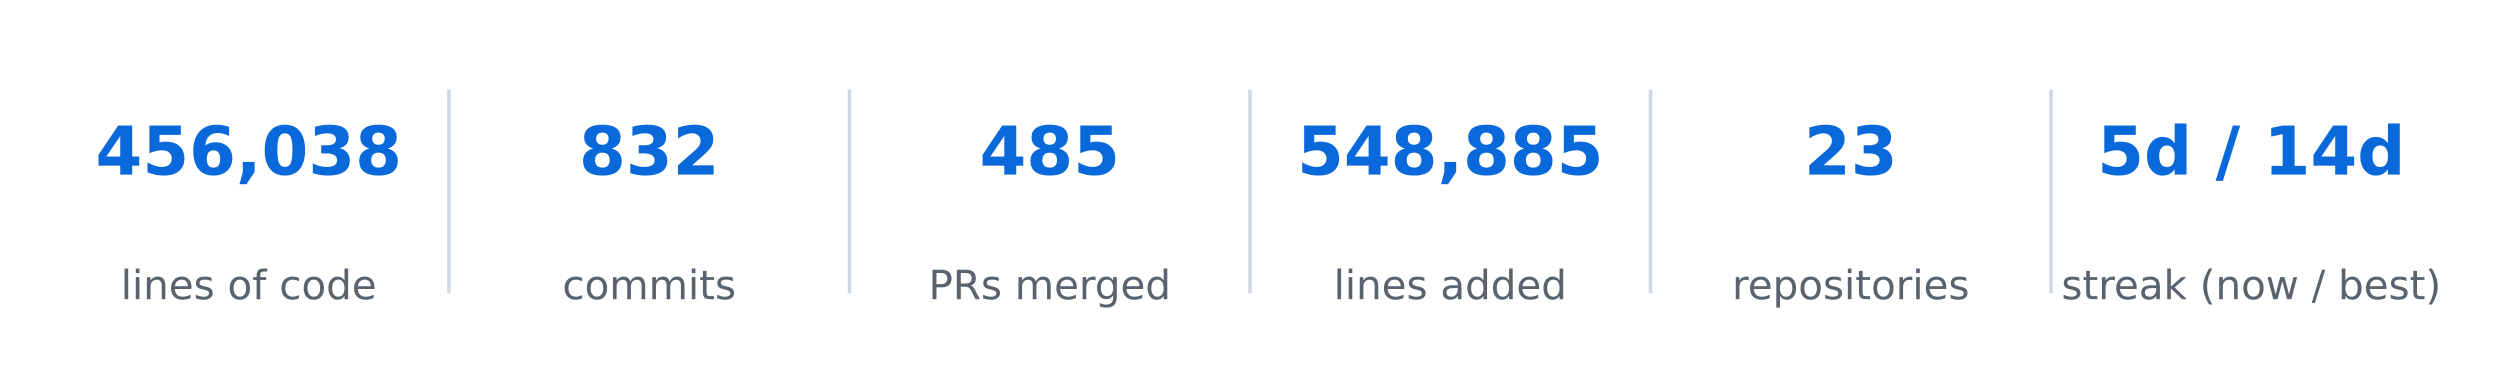
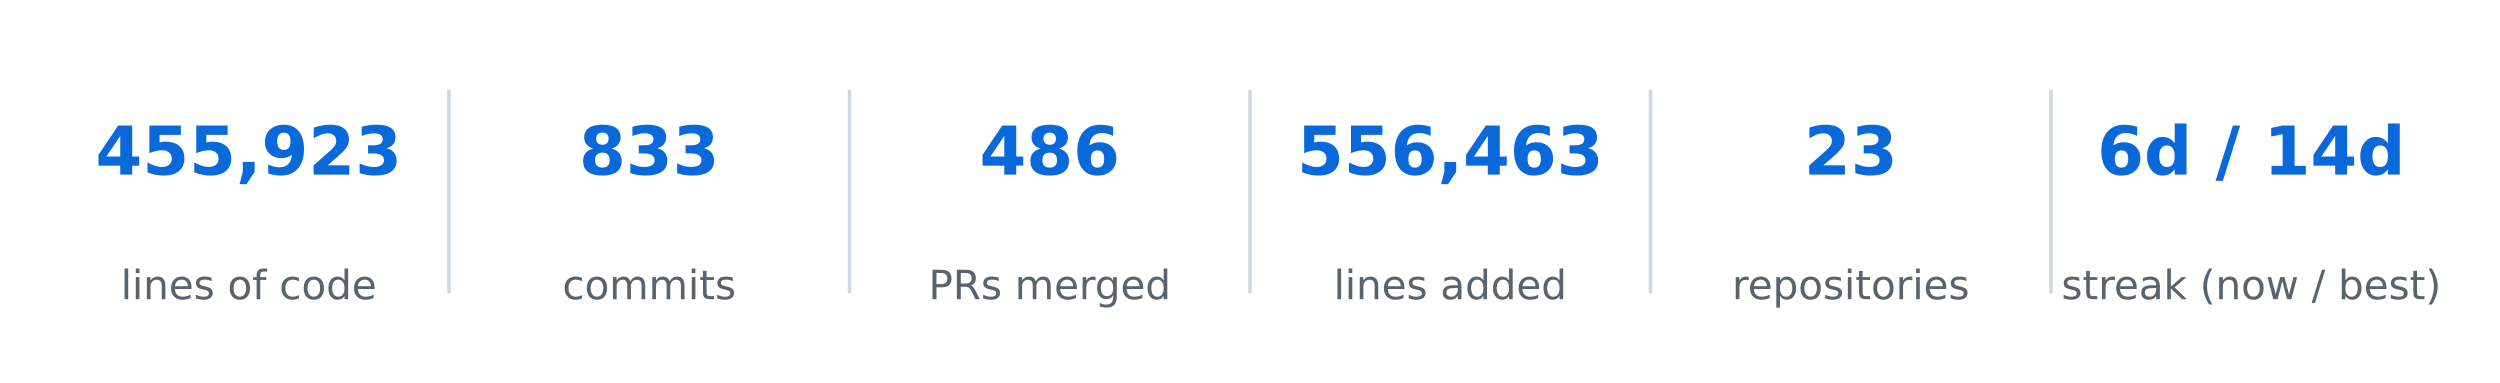
<svg xmlns="http://www.w3.org/2000/svg" xmlns:xlink="http://www.w3.org/1999/xlink" width="557.28pt" height="85.356pt" viewBox="0 0 557.28 85.356" version="1.1">
  <defs>
    <style type="text/css">*{stroke-linejoin: round; stroke-linecap: butt}</style>
  </defs>
  <g id="figure_1">
    <g id="patch_1">
      <path d="M 0 85.356  L 557.28 85.356  L 557.28 -0  L 0 -0  L 0 85.356  z " style="fill: none; opacity: 0" />
    </g>
    <g id="axes_1">
      <g id="line2d_1">
-         <path d="M 100.08 64.993  L 100.08 20.363  " clip-path="url(#p9db2cfb1bb)" style="fill: none; stroke: #d1d9e0; stroke-width: 0.8; stroke-linecap: square" />
+         <path d="M 100.08 64.993  L 100.08 20.363  " clip-path="url(#p712fd941ea)" style="fill: none; stroke: #d1d9e0; stroke-width: 0.8; stroke-linecap: square" />
      </g>
      <g id="line2d_2">
-         <path d="M 189.36 64.993  L 189.36 20.363  " clip-path="url(#p9db2cfb1bb)" style="fill: none; stroke: #d1d9e0; stroke-width: 0.8; stroke-linecap: square" />
+         <path d="M 189.36 64.993  L 189.36 20.363  " clip-path="url(#p712fd941ea)" style="fill: none; stroke: #d1d9e0; stroke-width: 0.8; stroke-linecap: square" />
      </g>
      <g id="line2d_3">
-         <path d="M 278.64 64.993  L 278.64 20.363  " clip-path="url(#p9db2cfb1bb)" style="fill: none; stroke: #d1d9e0; stroke-width: 0.8; stroke-linecap: square" />
+         <path d="M 278.64 64.993  L 278.64 20.363  " clip-path="url(#p712fd941ea)" style="fill: none; stroke: #d1d9e0; stroke-width: 0.8; stroke-linecap: square" />
      </g>
      <g id="line2d_4">
-         <path d="M 367.92 64.993  L 367.92 20.363  " clip-path="url(#p9db2cfb1bb)" style="fill: none; stroke: #d1d9e0; stroke-width: 0.8; stroke-linecap: square" />
+         <path d="M 367.92 64.993  L 367.92 20.363  " clip-path="url(#p712fd941ea)" style="fill: none; stroke: #d1d9e0; stroke-width: 0.8; stroke-linecap: square" />
      </g>
      <g id="line2d_5">
-         <path d="M 457.2 64.993  L 457.2 20.363  " clip-path="url(#p9db2cfb1bb)" style="fill: none; stroke: #d1d9e0; stroke-width: 0.8; stroke-linecap: square" />
+         <path d="M 457.2 64.993  L 457.2 20.363  " clip-path="url(#p712fd941ea)" style="fill: none; stroke: #d1d9e0; stroke-width: 0.8; stroke-linecap: square" />
      </g>
      <g id="text_1">
        <g style="fill: #0969da" transform="translate(21.28102 38.92376) scale(0.15 -0.15)">
          <defs>
            <path id="DejaVuSans-Bold-17" d="M 2356 3675  L 1038 1722  L 2356 1722  L 2356 3675  z M 2156 4666  L 3494 4666  L 3494 1722  L 4159 1722  L 4159 850  L 3494 850  L 3494 0  L 2356 0  L 2356 850  L 288 850  L 288 1881  L 2156 4666  z " transform="scale(0.015625)" />
            <path id="DejaVuSans-Bold-18" d="M 678 4666  L 3669 4666  L 3669 3781  L 1638 3781  L 1638 3059  Q 1775 3097 1914 3117  Q 2053 3138 2203 3138  Q 3056 3138 3531 2711  Q 4006 2284 4006 1522  Q 4006 766 3489 337  Q 2972 -91 2053 -91  Q 1656 -91 1267 -14  Q 878 63 494 219  L 494 1166  Q 875 947 1217 837  Q 1559 728 1863 728  Q 2300 728 2551 942  Q 2803 1156 2803 1522  Q 2803 1891 2551 2103  Q 2300 2316 1863 2316  Q 1603 2316 1309 2248  Q 1016 2181 678 2041  L 678 4666  z " transform="scale(0.015625)" />
-             <path id="DejaVuSans-Bold-19" d="M 2316 2303  Q 2000 2303 1842 2098  Q 1684 1894 1684 1484  Q 1684 1075 1842 870  Q 2000 666 2316 666  Q 2634 666 2792 870  Q 2950 1075 2950 1484  Q 2950 1894 2792 2098  Q 2634 2303 2316 2303  z M 3803 4544  L 3803 3681  Q 3506 3822 3243 3889  Q 2981 3956 2731 3956  Q 2194 3956 1894 3657  Q 1594 3359 1544 2772  Q 1750 2925 1990 3001  Q 2231 3078 2516 3078  Q 3231 3078 3670 2659  Q 4109 2241 4109 1563  Q 4109 813 3618 361  Q 3128 -91 2303 -91  Q 1394 -91 895 523  Q 397 1138 397 2266  Q 397 3422 980 4083  Q 1563 4744 2578 4744  Q 2900 4744 3203 4694  Q 3506 4644 3803 4544  z " transform="scale(0.015625)" />
            <path id="DejaVuSans-Bold-f" d="M 653 1209  L 1778 1209  L 1778 256  L 1006 -909  L 341 -909  L 653 256  L 653 1209  z " transform="scale(0.015625)" />
-             <path id="DejaVuSans-Bold-13" d="M 2944 2338  Q 2944 3213 2780 3570  Q 2616 3928 2228 3928  Q 1841 3928 1675 3570  Q 1509 3213 1509 2338  Q 1509 1453 1675 1090  Q 1841 728 2228 728  Q 2613 728 2778 1090  Q 2944 1453 2944 2338  z M 4147 2328  Q 4147 1169 3647 539  Q 3147 -91 2228 -91  Q 1306 -91 806 539  Q 306 1169 306 2328  Q 306 3491 806 4120  Q 1306 4750 2228 4750  Q 3147 4750 3647 4120  Q 4147 3491 4147 2328  z " transform="scale(0.015625)" />
+             <path id="DejaVuSans-Bold-1c" d="M 641 103  L 641 966  Q 928 831 1190 764  Q 1453 697 1709 697  Q 2247 697 2547 995  Q 2847 1294 2900 1881  Q 2688 1725 2447 1647  Q 2206 1569 1925 1569  Q 1209 1569 770 1986  Q 331 2403 331 3084  Q 331 3838 820 4291  Q 1309 4744 2131 4744  Q 3044 4744 3544 4128  Q 4044 3513 4044 2388  Q 4044 1231 3459 570  Q 2875 -91 1856 -91  Q 1528 -91 1228 -42  Q 928 6 641 103  z M 2125 2350  Q 2441 2350 2600 2554  Q 2759 2759 2759 3169  Q 2759 3575 2600 3781  Q 2441 3988 2125 3988  Q 1809 3988 1650 3781  Q 1491 3575 1491 3169  Q 1491 2759 1650 2554  Q 1809 2350 2125 2350  z " transform="scale(0.015625)" />
+             <path id="DejaVuSans-Bold-15" d="M 1844 884  L 3897 884  L 3897 0  L 506 0  L 506 884  L 2209 2388  Q 2438 2594 2547 2791  Q 2656 2988 2656 3200  Q 2656 3528 2436 3728  Q 2216 3928 1850 3928  Q 1569 3928 1234 3808  Q 900 3688 519 3450  L 519 4475  Q 925 4609 1322 4679  Q 1719 4750 2100 4750  Q 2938 4750 3402 4381  Q 3866 4013 3866 3353  Q 3866 2972 3669 2642  Q 3472 2313 2841 1759  L 1844 884  z " transform="scale(0.015625)" />
            <path id="DejaVuSans-Bold-16" d="M 2981 2516  Q 3453 2394 3698 2092  Q 3944 1791 3944 1325  Q 3944 631 3412 270  Q 2881 -91 1863 -91  Q 1503 -91 1142 -33  Q 781 25 428 141  L 428 1069  Q 766 900 1098 814  Q 1431 728 1753 728  Q 2231 728 2486 893  Q 2741 1059 2741 1369  Q 2741 1688 2480 1852  Q 2219 2016 1709 2016  L 1228 2016  L 1228 2791  L 1734 2791  Q 2188 2791 2409 2933  Q 2631 3075 2631 3366  Q 2631 3634 2415 3781  Q 2200 3928 1806 3928  Q 1516 3928 1219 3862  Q 922 3797 628 3669  L 628 4550  Q 984 4650 1334 4700  Q 1684 4750 2022 4750  Q 2931 4750 3382 4451  Q 3834 4153 3834 3553  Q 3834 3144 3618 2883  Q 3403 2622 2981 2516  z " transform="scale(0.015625)" />
-             <path id="DejaVuSans-Bold-1b" d="M 2228 2088  Q 1891 2088 1709 1903  Q 1528 1719 1528 1375  Q 1528 1031 1709 848  Q 1891 666 2228 666  Q 2563 666 2741 848  Q 2919 1031 2919 1375  Q 2919 1722 2741 1905  Q 2563 2088 2228 2088  z M 1350 2484  Q 925 2613 709 2878  Q 494 3144 494 3541  Q 494 4131 934 4440  Q 1375 4750 2228 4750  Q 3075 4750 3515 4442  Q 3956 4134 3956 3541  Q 3956 3144 3739 2878  Q 3522 2613 3097 2484  Q 3572 2353 3814 2058  Q 4056 1763 4056 1313  Q 4056 619 3595 264  Q 3134 -91 2228 -91  Q 1319 -91 855 264  Q 391 619 391 1313  Q 391 1763 633 2058  Q 875 2353 1350 2484  z M 1631 3419  Q 1631 3141 1786 2991  Q 1941 2841 2228 2841  Q 2509 2841 2662 2991  Q 2816 3141 2816 3419  Q 2816 3697 2662 3845  Q 2509 3994 2228 3994  Q 1941 3994 1786 3844  Q 1631 3694 1631 3419  z " transform="scale(0.015625)" />
          </defs>
          <use xlink:href="#DejaVuSans-Bold-17" />
          <use xlink:href="#DejaVuSans-Bold-18" transform="translate(69.57812 0)" />
-           <use xlink:href="#DejaVuSans-Bold-19" transform="translate(139.1562 0)" />
+           <use xlink:href="#DejaVuSans-Bold-18" transform="translate(139.1562 0)" />
          <use xlink:href="#DejaVuSans-Bold-f" transform="translate(208.7344 0)" />
-           <use xlink:href="#DejaVuSans-Bold-13" transform="translate(246.7188 0)" />
-           <use xlink:href="#DejaVuSans-Bold-16" transform="translate(316.2969 0)" />
-           <use xlink:href="#DejaVuSans-Bold-1b" transform="translate(385.875 0)" />
+           <use xlink:href="#DejaVuSans-Bold-1c" transform="translate(246.7188 0)" />
+           <use xlink:href="#DejaVuSans-Bold-15" transform="translate(316.2969 0)" />
+           <use xlink:href="#DejaVuSans-Bold-16" transform="translate(385.875 0)" />
        </g>
      </g>
      <g id="text_2">
        <g style="fill: #59636e" transform="translate(26.92336 66.69328) scale(0.09 -0.09)">
          <defs>
            <path id="DejaVuSans-4f" d="M 603 4863  L 1178 4863  L 1178 0  L 603 0  L 603 4863  z " transform="scale(0.015625)" />
            <path id="DejaVuSans-4c" d="M 603 3500  L 1178 3500  L 1178 0  L 603 0  L 603 3500  z M 603 4863  L 1178 4863  L 1178 4134  L 603 4134  L 603 4863  z " transform="scale(0.015625)" />
            <path id="DejaVuSans-51" d="M 3513 2113  L 3513 0  L 2938 0  L 2938 2094  Q 2938 2591 2744 2837  Q 2550 3084 2163 3084  Q 1697 3084 1428 2787  Q 1159 2491 1159 1978  L 1159 0  L 581 0  L 581 3500  L 1159 3500  L 1159 2956  Q 1366 3272 1645 3428  Q 1925 3584 2291 3584  Q 2894 3584 3203 3211  Q 3513 2838 3513 2113  z " transform="scale(0.015625)" />
            <path id="DejaVuSans-48" d="M 3597 1894  L 3597 1613  L 953 1613  Q 991 1019 1311 708  Q 1631 397 2203 397  Q 2534 397 2845 478  Q 3156 559 3463 722  L 3463 178  Q 3153 47 2828 -22  Q 2503 -91 2169 -91  Q 1331 -91 842 396  Q 353 884 353 1716  Q 353 2575 817 3079  Q 1281 3584 2069 3584  Q 2775 3584 3186 3129  Q 3597 2675 3597 1894  z M 3022 2063  Q 3016 2534 2758 2815  Q 2500 3097 2075 3097  Q 1594 3097 1305 2825  Q 1016 2553 972 2059  L 3022 2063  z " transform="scale(0.015625)" />
            <path id="DejaVuSans-56" d="M 2834 3397  L 2834 2853  Q 2591 2978 2328 3040  Q 2066 3103 1784 3103  Q 1356 3103 1142 2972  Q 928 2841 928 2578  Q 928 2378 1081 2264  Q 1234 2150 1697 2047  L 1894 2003  Q 2506 1872 2764 1633  Q 3022 1394 3022 966  Q 3022 478 2636 193  Q 2250 -91 1575 -91  Q 1294 -91 989 -36  Q 684 19 347 128  L 347 722  Q 666 556 975 473  Q 1284 391 1588 391  Q 1994 391 2212 530  Q 2431 669 2431 922  Q 2431 1156 2273 1281  Q 2116 1406 1581 1522  L 1381 1569  Q 847 1681 609 1914  Q 372 2147 372 2553  Q 372 3047 722 3315  Q 1072 3584 1716 3584  Q 2034 3584 2315 3537  Q 2597 3491 2834 3397  z " transform="scale(0.015625)" />
            <path id="DejaVuSans-3" transform="scale(0.015625)" />
            <path id="DejaVuSans-52" d="M 1959 3097  Q 1497 3097 1228 2736  Q 959 2375 959 1747  Q 959 1119 1226 758  Q 1494 397 1959 397  Q 2419 397 2687 759  Q 2956 1122 2956 1747  Q 2956 2369 2687 2733  Q 2419 3097 1959 3097  z M 1959 3584  Q 2709 3584 3137 3096  Q 3566 2609 3566 1747  Q 3566 888 3137 398  Q 2709 -91 1959 -91  Q 1206 -91 779 398  Q 353 888 353 1747  Q 353 2609 779 3096  Q 1206 3584 1959 3584  z " transform="scale(0.015625)" />
            <path id="DejaVuSans-49" d="M 2375 4863  L 2375 4384  L 1825 4384  Q 1516 4384 1395 4259  Q 1275 4134 1275 3809  L 1275 3500  L 2222 3500  L 2222 3053  L 1275 3053  L 1275 0  L 697 0  L 697 3053  L 147 3053  L 147 3500  L 697 3500  L 697 3744  Q 697 4328 969 4595  Q 1241 4863 1831 4863  L 2375 4863  z " transform="scale(0.015625)" />
            <path id="DejaVuSans-46" d="M 3122 3366  L 3122 2828  Q 2878 2963 2633 3030  Q 2388 3097 2138 3097  Q 1578 3097 1268 2742  Q 959 2388 959 1747  Q 959 1106 1268 751  Q 1578 397 2138 397  Q 2388 397 2633 464  Q 2878 531 3122 666  L 3122 134  Q 2881 22 2623 -34  Q 2366 -91 2075 -91  Q 1284 -91 818 406  Q 353 903 353 1747  Q 353 2603 823 3093  Q 1294 3584 2113 3584  Q 2378 3584 2631 3529  Q 2884 3475 3122 3366  z " transform="scale(0.015625)" />
            <path id="DejaVuSans-47" d="M 2906 2969  L 2906 4863  L 3481 4863  L 3481 0  L 2906 0  L 2906 525  Q 2725 213 2448 61  Q 2172 -91 1784 -91  Q 1150 -91 751 415  Q 353 922 353 1747  Q 353 2572 751 3078  Q 1150 3584 1784 3584  Q 2172 3584 2448 3432  Q 2725 3281 2906 2969  z M 947 1747  Q 947 1113 1208 752  Q 1469 391 1925 391  Q 2381 391 2643 752  Q 2906 1113 2906 1747  Q 2906 2381 2643 2742  Q 2381 3103 1925 3103  Q 1469 3103 1208 2742  Q 947 2381 947 1747  z " transform="scale(0.015625)" />
          </defs>
          <use xlink:href="#DejaVuSans-4f" />
          <use xlink:href="#DejaVuSans-4c" transform="translate(27.78125 0)" />
          <use xlink:href="#DejaVuSans-51" transform="translate(55.5625 0)" />
          <use xlink:href="#DejaVuSans-48" transform="translate(118.9375 0)" />
          <use xlink:href="#DejaVuSans-56" transform="translate(180.4688 0)" />
          <use xlink:href="#DejaVuSans-3" transform="translate(232.5625 0)" />
          <use xlink:href="#DejaVuSans-52" transform="translate(264.3438 0)" />
          <use xlink:href="#DejaVuSans-49" transform="translate(325.5312 0)" />
          <use xlink:href="#DejaVuSans-3" transform="translate(360.7344 0)" />
          <use xlink:href="#DejaVuSans-46" transform="translate(392.5156 0)" />
          <use xlink:href="#DejaVuSans-52" transform="translate(447.5 0)" />
          <use xlink:href="#DejaVuSans-47" transform="translate(508.6875 0)" />
          <use xlink:href="#DejaVuSans-48" transform="translate(572.1719 0)" />
        </g>
      </g>
      <g id="text_3">
        <g style="fill: #0969da" transform="translate(129.0649 38.92376) scale(0.15 -0.15)">
          <defs>
-             <path id="DejaVuSans-Bold-15" d="M 1844 884  L 3897 884  L 3897 0  L 506 0  L 506 884  L 2209 2388  Q 2438 2594 2547 2791  Q 2656 2988 2656 3200  Q 2656 3528 2436 3728  Q 2216 3928 1850 3928  Q 1569 3928 1234 3808  Q 900 3688 519 3450  L 519 4475  Q 925 4609 1322 4679  Q 1719 4750 2100 4750  Q 2938 4750 3402 4381  Q 3866 4013 3866 3353  Q 3866 2972 3669 2642  Q 3472 2313 2841 1759  L 1844 884  z " transform="scale(0.015625)" />
+             <path id="DejaVuSans-Bold-1b" d="M 2228 2088  Q 1891 2088 1709 1903  Q 1528 1719 1528 1375  Q 1528 1031 1709 848  Q 1891 666 2228 666  Q 2563 666 2741 848  Q 2919 1031 2919 1375  Q 2919 1722 2741 1905  Q 2563 2088 2228 2088  z M 1350 2484  Q 925 2613 709 2878  Q 494 3144 494 3541  Q 494 4131 934 4440  Q 1375 4750 2228 4750  Q 3075 4750 3515 4442  Q 3956 4134 3956 3541  Q 3956 3144 3739 2878  Q 3522 2613 3097 2484  Q 3572 2353 3814 2058  Q 4056 1763 4056 1313  Q 4056 619 3595 264  Q 3134 -91 2228 -91  Q 1319 -91 855 264  Q 391 619 391 1313  Q 391 1763 633 2058  Q 875 2353 1350 2484  z M 1631 3419  Q 1631 3141 1786 2991  Q 1941 2841 2228 2841  Q 2509 2841 2662 2991  Q 2816 3141 2816 3419  Q 2816 3697 2662 3845  Q 2509 3994 2228 3994  Q 1941 3994 1786 3844  Q 1631 3694 1631 3419  z " transform="scale(0.015625)" />
          </defs>
          <use xlink:href="#DejaVuSans-Bold-1b" />
          <use xlink:href="#DejaVuSans-Bold-16" transform="translate(69.57812 0)" />
-           <use xlink:href="#DejaVuSans-Bold-15" transform="translate(139.1562 0)" />
+           <use xlink:href="#DejaVuSans-Bold-16" transform="translate(139.1562 0)" />
        </g>
      </g>
      <g id="text_4">
        <g style="fill: #59636e" transform="translate(125.3672 66.69328) scale(0.09 -0.09)">
          <defs>
            <path id="DejaVuSans-50" d="M 3328 2828  Q 3544 3216 3844 3400  Q 4144 3584 4550 3584  Q 5097 3584 5394 3201  Q 5691 2819 5691 2113  L 5691 0  L 5113 0  L 5113 2094  Q 5113 2597 4934 2840  Q 4756 3084 4391 3084  Q 3944 3084 3684 2787  Q 3425 2491 3425 1978  L 3425 0  L 2847 0  L 2847 2094  Q 2847 2600 2669 2842  Q 2491 3084 2119 3084  Q 1678 3084 1418 2786  Q 1159 2488 1159 1978  L 1159 0  L 581 0  L 581 3500  L 1159 3500  L 1159 2956  Q 1356 3278 1631 3431  Q 1906 3584 2284 3584  Q 2666 3584 2933 3390  Q 3200 3197 3328 2828  z " transform="scale(0.015625)" />
            <path id="DejaVuSans-57" d="M 1172 4494  L 1172 3500  L 2356 3500  L 2356 3053  L 1172 3053  L 1172 1153  Q 1172 725 1289 603  Q 1406 481 1766 481  L 2356 481  L 2356 0  L 1766 0  Q 1100 0 847 248  Q 594 497 594 1153  L 594 3053  L 172 3053  L 172 3500  L 594 3500  L 594 4494  L 1172 4494  z " transform="scale(0.015625)" />
          </defs>
          <use xlink:href="#DejaVuSans-46" />
          <use xlink:href="#DejaVuSans-52" transform="translate(54.98438 0)" />
          <use xlink:href="#DejaVuSans-50" transform="translate(116.1719 0)" />
          <use xlink:href="#DejaVuSans-50" transform="translate(213.5781 0)" />
          <use xlink:href="#DejaVuSans-4c" transform="translate(310.9844 0)" />
          <use xlink:href="#DejaVuSans-57" transform="translate(338.7656 0)" />
          <use xlink:href="#DejaVuSans-56" transform="translate(377.9688 0)" />
        </g>
      </g>
      <g id="text_5">
        <g style="fill: #0969da" transform="translate(218.3449 38.92376) scale(0.15 -0.15)">
+           <defs>
+             <path id="DejaVuSans-Bold-19" d="M 2316 2303  Q 2000 2303 1842 2098  Q 1684 1894 1684 1484  Q 1684 1075 1842 870  Q 2000 666 2316 666  Q 2634 666 2792 870  Q 2950 1075 2950 1484  Q 2950 1894 2792 2098  Q 2634 2303 2316 2303  z M 3803 4544  L 3803 3681  Q 3506 3822 3243 3889  Q 2981 3956 2731 3956  Q 2194 3956 1894 3657  Q 1594 3359 1544 2772  Q 1750 2925 1990 3001  Q 2231 3078 2516 3078  Q 3231 3078 3670 2659  Q 4109 2241 4109 1563  Q 4109 813 3618 361  Q 3128 -91 2303 -91  Q 1394 -91 895 523  Q 397 1138 397 2266  Q 397 3422 980 4083  Q 1563 4744 2578 4744  Q 2900 4744 3203 4694  Q 3506 4644 3803 4544  z " transform="scale(0.015625)" />
+           </defs>
          <use xlink:href="#DejaVuSans-Bold-17" />
          <use xlink:href="#DejaVuSans-Bold-1b" transform="translate(69.57812 0)" />
-           <use xlink:href="#DejaVuSans-Bold-18" transform="translate(139.1562 0)" />
+           <use xlink:href="#DejaVuSans-Bold-19" transform="translate(139.1562 0)" />
        </g>
      </g>
      <g id="text_6">
        <g style="fill: #59636e" transform="translate(206.9796 66.69328) scale(0.09 -0.09)">
          <defs>
            <path id="DejaVuSans-33" d="M 1259 4147  L 1259 2394  L 2053 2394  Q 2494 2394 2734 2622  Q 2975 2850 2975 3272  Q 2975 3691 2734 3919  Q 2494 4147 2053 4147  L 1259 4147  z M 628 4666  L 2053 4666  Q 2838 4666 3239 4311  Q 3641 3956 3641 3272  Q 3641 2581 3239 2228  Q 2838 1875 2053 1875  L 1259 1875  L 1259 0  L 628 0  L 628 4666  z " transform="scale(0.015625)" />
            <path id="DejaVuSans-35" d="M 2841 2188  Q 3044 2119 3236 1894  Q 3428 1669 3622 1275  L 4263 0  L 3584 0  L 2988 1197  Q 2756 1666 2539 1819  Q 2322 1972 1947 1972  L 1259 1972  L 1259 0  L 628 0  L 628 4666  L 2053 4666  Q 2853 4666 3247 4331  Q 3641 3997 3641 3322  Q 3641 2881 3436 2590  Q 3231 2300 2841 2188  z M 1259 4147  L 1259 2491  L 2053 2491  Q 2509 2491 2742 2702  Q 2975 2913 2975 3322  Q 2975 3731 2742 3939  Q 2509 4147 2053 4147  L 1259 4147  z " transform="scale(0.015625)" />
            <path id="DejaVuSans-55" d="M 2631 2963  Q 2534 3019 2420 3045  Q 2306 3072 2169 3072  Q 1681 3072 1420 2755  Q 1159 2438 1159 1844  L 1159 0  L 581 0  L 581 3500  L 1159 3500  L 1159 2956  Q 1341 3275 1631 3429  Q 1922 3584 2338 3584  Q 2397 3584 2469 3576  Q 2541 3569 2628 3553  L 2631 2963  z " transform="scale(0.015625)" />
            <path id="DejaVuSans-4a" d="M 2906 1791  Q 2906 2416 2648 2759  Q 2391 3103 1925 3103  Q 1463 3103 1205 2759  Q 947 2416 947 1791  Q 947 1169 1205 825  Q 1463 481 1925 481  Q 2391 481 2648 825  Q 2906 1169 2906 1791  z M 3481 434  Q 3481 -459 3084 -895  Q 2688 -1331 1869 -1331  Q 1566 -1331 1297 -1286  Q 1028 -1241 775 -1147  L 775 -588  Q 1028 -725 1275 -790  Q 1522 -856 1778 -856  Q 2344 -856 2625 -561  Q 2906 -266 2906 331  L 2906 616  Q 2728 306 2450 153  Q 2172 0 1784 0  Q 1141 0 747 490  Q 353 981 353 1791  Q 353 2603 747 3093  Q 1141 3584 1784 3584  Q 2172 3584 2450 3431  Q 2728 3278 2906 2969  L 2906 3500  L 3481 3500  L 3481 434  z " transform="scale(0.015625)" />
          </defs>
          <use xlink:href="#DejaVuSans-33" />
          <use xlink:href="#DejaVuSans-35" transform="translate(60.29688 0)" />
          <use xlink:href="#DejaVuSans-56" transform="translate(129.7812 0)" />
          <use xlink:href="#DejaVuSans-3" transform="translate(181.875 0)" />
          <use xlink:href="#DejaVuSans-50" transform="translate(213.6562 0)" />
          <use xlink:href="#DejaVuSans-48" transform="translate(311.0625 0)" />
          <use xlink:href="#DejaVuSans-55" transform="translate(372.5938 0)" />
          <use xlink:href="#DejaVuSans-4a" transform="translate(411.9531 0)" />
          <use xlink:href="#DejaVuSans-48" transform="translate(475.4375 0)" />
          <use xlink:href="#DejaVuSans-47" transform="translate(536.9688 0)" />
        </g>
      </g>
      <g id="text_7">
        <g style="fill: #0969da" transform="translate(289.121 38.92376) scale(0.15 -0.15)">
          <use xlink:href="#DejaVuSans-Bold-18" />
-           <use xlink:href="#DejaVuSans-Bold-17" transform="translate(69.57812 0)" />
-           <use xlink:href="#DejaVuSans-Bold-1b" transform="translate(139.1562 0)" />
+           <use xlink:href="#DejaVuSans-Bold-18" transform="translate(69.57812 0)" />
+           <use xlink:href="#DejaVuSans-Bold-19" transform="translate(139.1562 0)" />
          <use xlink:href="#DejaVuSans-Bold-f" transform="translate(208.7344 0)" />
-           <use xlink:href="#DejaVuSans-Bold-1b" transform="translate(246.7188 0)" />
-           <use xlink:href="#DejaVuSans-Bold-1b" transform="translate(316.2969 0)" />
-           <use xlink:href="#DejaVuSans-Bold-18" transform="translate(385.875 0)" />
+           <use xlink:href="#DejaVuSans-Bold-17" transform="translate(246.7188 0)" />
+           <use xlink:href="#DejaVuSans-Bold-19" transform="translate(316.2969 0)" />
+           <use xlink:href="#DejaVuSans-Bold-16" transform="translate(385.875 0)" />
        </g>
      </g>
      <g id="text_8">
        <g style="fill: #59636e" transform="translate(297.2876 66.69328) scale(0.09 -0.09)">
          <defs>
            <path id="DejaVuSans-44" d="M 2194 1759  Q 1497 1759 1228 1600  Q 959 1441 959 1056  Q 959 750 1161 570  Q 1363 391 1709 391  Q 2188 391 2477 730  Q 2766 1069 2766 1631  L 2766 1759  L 2194 1759  z M 3341 1997  L 3341 0  L 2766 0  L 2766 531  Q 2569 213 2275 61  Q 1981 -91 1556 -91  Q 1019 -91 701 211  Q 384 513 384 1019  Q 384 1609 779 1909  Q 1175 2209 1959 2209  L 2766 2209  L 2766 2266  Q 2766 2663 2505 2880  Q 2244 3097 1772 3097  Q 1472 3097 1187 3025  Q 903 2953 641 2809  L 641 3341  Q 956 3463 1253 3523  Q 1550 3584 1831 3584  Q 2591 3584 2966 3190  Q 3341 2797 3341 1997  z " transform="scale(0.015625)" />
          </defs>
          <use xlink:href="#DejaVuSans-4f" />
          <use xlink:href="#DejaVuSans-4c" transform="translate(27.78125 0)" />
          <use xlink:href="#DejaVuSans-51" transform="translate(55.5625 0)" />
          <use xlink:href="#DejaVuSans-48" transform="translate(118.9375 0)" />
          <use xlink:href="#DejaVuSans-56" transform="translate(180.4688 0)" />
          <use xlink:href="#DejaVuSans-3" transform="translate(232.5625 0)" />
          <use xlink:href="#DejaVuSans-44" transform="translate(264.3438 0)" />
          <use xlink:href="#DejaVuSans-47" transform="translate(325.625 0)" />
          <use xlink:href="#DejaVuSans-47" transform="translate(389.1094 0)" />
          <use xlink:href="#DejaVuSans-48" transform="translate(452.5938 0)" />
          <use xlink:href="#DejaVuSans-47" transform="translate(514.125 0)" />
        </g>
      </g>
      <g id="text_9">
        <g style="fill: #0969da" transform="translate(402.1233 38.92376) scale(0.15 -0.15)">
          <use xlink:href="#DejaVuSans-Bold-15" />
          <use xlink:href="#DejaVuSans-Bold-16" transform="translate(69.57812 0)" />
        </g>
      </g>
      <g id="text_10">
        <g style="fill: #59636e" transform="translate(386.1049 66.69328) scale(0.09 -0.09)">
          <defs>
            <path id="DejaVuSans-53" d="M 1159 525  L 1159 -1331  L 581 -1331  L 581 3500  L 1159 3500  L 1159 2969  Q 1341 3281 1617 3432  Q 1894 3584 2278 3584  Q 2916 3584 3314 3078  Q 3713 2572 3713 1747  Q 3713 922 3314 415  Q 2916 -91 2278 -91  Q 1894 -91 1617 61  Q 1341 213 1159 525  z M 3116 1747  Q 3116 2381 2855 2742  Q 2594 3103 2138 3103  Q 1681 3103 1420 2742  Q 1159 2381 1159 1747  Q 1159 1113 1420 752  Q 1681 391 2138 391  Q 2594 391 2855 752  Q 3116 1113 3116 1747  z " transform="scale(0.015625)" />
          </defs>
          <use xlink:href="#DejaVuSans-55" />
          <use xlink:href="#DejaVuSans-48" transform="translate(38.90625 0)" />
          <use xlink:href="#DejaVuSans-53" transform="translate(100.4375 0)" />
          <use xlink:href="#DejaVuSans-52" transform="translate(163.9219 0)" />
          <use xlink:href="#DejaVuSans-56" transform="translate(225.1094 0)" />
          <use xlink:href="#DejaVuSans-4c" transform="translate(277.2031 0)" />
          <use xlink:href="#DejaVuSans-57" transform="translate(304.9844 0)" />
          <use xlink:href="#DejaVuSans-52" transform="translate(344.1875 0)" />
          <use xlink:href="#DejaVuSans-55" transform="translate(405.375 0)" />
          <use xlink:href="#DejaVuSans-4c" transform="translate(446.4844 0)" />
          <use xlink:href="#DejaVuSans-48" transform="translate(474.2656 0)" />
          <use xlink:href="#DejaVuSans-56" transform="translate(535.7969 0)" />
        </g>
      </g>
      <g id="text_11">
        <g style="fill: #0969da" transform="translate(467.4865 38.92435) scale(0.15 -0.15)">
          <defs>
            <path id="DejaVuSans-Bold-47" d="M 2919 2988  L 2919 4863  L 4044 4863  L 4044 0  L 2919 0  L 2919 506  Q 2688 197 2409 53  Q 2131 -91 1766 -91  Q 1119 -91 703 423  Q 288 938 288 1747  Q 288 2556 703 3070  Q 1119 3584 1766 3584  Q 2128 3584 2408 3439  Q 2688 3294 2919 2988  z M 2181 722  Q 2541 722 2730 984  Q 2919 1247 2919 1747  Q 2919 2247 2730 2509  Q 2541 2772 2181 2772  Q 1825 2772 1636 2509  Q 1447 2247 1447 1747  Q 1447 1247 1636 984  Q 1825 722 2181 722  z " transform="scale(0.015625)" />
            <path id="DejaVuSans-Bold-3" transform="scale(0.015625)" />
            <path id="DejaVuSans-Bold-12" d="M 1644 4666  L 2338 4666  L 691 -594  L 0 -594  L 1644 4666  z " transform="scale(0.015625)" />
            <path id="DejaVuSans-Bold-14" d="M 750 831  L 1813 831  L 1813 3847  L 722 3622  L 722 4441  L 1806 4666  L 2950 4666  L 2950 831  L 4013 831  L 4013 0  L 750 0  L 750 831  z " transform="scale(0.015625)" />
          </defs>
-           <use xlink:href="#DejaVuSans-Bold-18" />
+           <use xlink:href="#DejaVuSans-Bold-19" />
          <use xlink:href="#DejaVuSans-Bold-47" transform="translate(69.57812 0)" />
          <use xlink:href="#DejaVuSans-Bold-3" transform="translate(141.1562 0)" />
          <use xlink:href="#DejaVuSans-Bold-12" transform="translate(175.9688 0)" />
          <use xlink:href="#DejaVuSans-Bold-3" transform="translate(212.5 0)" />
          <use xlink:href="#DejaVuSans-Bold-14" transform="translate(247.3125 0)" />
          <use xlink:href="#DejaVuSans-Bold-17" transform="translate(316.8906 0)" />
          <use xlink:href="#DejaVuSans-Bold-47" transform="translate(386.4688 0)" />
        </g>
      </g>
      <g id="text_12">
        <g style="fill: #59636e" transform="translate(459.5112 66.69328) scale(0.09 -0.09)">
          <defs>
            <path id="DejaVuSans-4e" d="M 581 4863  L 1159 4863  L 1159 1991  L 2875 3500  L 3609 3500  L 1753 1863  L 3688 0  L 2938 0  L 1159 1709  L 1159 0  L 581 0  L 581 4863  z " transform="scale(0.015625)" />
            <path id="DejaVuSans-b" d="M 1984 4856  Q 1566 4138 1362 3434  Q 1159 2731 1159 2009  Q 1159 1288 1364 580  Q 1569 -128 1984 -844  L 1484 -844  Q 1016 -109 783 600  Q 550 1309 550 2009  Q 550 2706 781 3412  Q 1013 4119 1484 4856  L 1984 4856  z " transform="scale(0.015625)" />
            <path id="DejaVuSans-5a" d="M 269 3500  L 844 3500  L 1563 769  L 2278 3500  L 2956 3500  L 3675 769  L 4391 3500  L 4966 3500  L 4050 0  L 3372 0  L 2619 2869  L 1863 0  L 1184 0  L 269 3500  z " transform="scale(0.015625)" />
            <path id="DejaVuSans-12" d="M 1625 4666  L 2156 4666  L 531 -594  L 0 -594  L 1625 4666  z " transform="scale(0.015625)" />
            <path id="DejaVuSans-45" d="M 3116 1747  Q 3116 2381 2855 2742  Q 2594 3103 2138 3103  Q 1681 3103 1420 2742  Q 1159 2381 1159 1747  Q 1159 1113 1420 752  Q 1681 391 2138 391  Q 2594 391 2855 752  Q 3116 1113 3116 1747  z M 1159 2969  Q 1341 3281 1617 3432  Q 1894 3584 2278 3584  Q 2916 3584 3314 3078  Q 3713 2572 3713 1747  Q 3713 922 3314 415  Q 2916 -91 2278 -91  Q 1894 -91 1617 61  Q 1341 213 1159 525  L 1159 0  L 581 0  L 581 4863  L 1159 4863  L 1159 2969  z " transform="scale(0.015625)" />
            <path id="DejaVuSans-c" d="M 513 4856  L 1013 4856  Q 1481 4119 1714 3412  Q 1947 2706 1947 2009  Q 1947 1309 1714 600  Q 1481 -109 1013 -844  L 513 -844  Q 928 -128 1133 580  Q 1338 1288 1338 2009  Q 1338 2731 1133 3434  Q 928 4138 513 4856  z " transform="scale(0.015625)" />
          </defs>
          <use xlink:href="#DejaVuSans-56" />
          <use xlink:href="#DejaVuSans-57" transform="translate(52.09375 0)" />
          <use xlink:href="#DejaVuSans-55" transform="translate(91.29688 0)" />
          <use xlink:href="#DejaVuSans-48" transform="translate(130.2031 0)" />
          <use xlink:href="#DejaVuSans-44" transform="translate(191.7344 0)" />
          <use xlink:href="#DejaVuSans-4e" transform="translate(253.0156 0)" />
          <use xlink:href="#DejaVuSans-3" transform="translate(310.9219 0)" />
          <use xlink:href="#DejaVuSans-b" transform="translate(342.7031 0)" />
          <use xlink:href="#DejaVuSans-51" transform="translate(381.7188 0)" />
          <use xlink:href="#DejaVuSans-52" transform="translate(445.0938 0)" />
          <use xlink:href="#DejaVuSans-5a" transform="translate(506.2812 0)" />
          <use xlink:href="#DejaVuSans-3" transform="translate(588.0625 0)" />
          <use xlink:href="#DejaVuSans-12" transform="translate(619.8438 0)" />
          <use xlink:href="#DejaVuSans-3" transform="translate(653.5312 0)" />
          <use xlink:href="#DejaVuSans-45" transform="translate(685.3125 0)" />
          <use xlink:href="#DejaVuSans-48" transform="translate(748.7969 0)" />
          <use xlink:href="#DejaVuSans-56" transform="translate(810.3281 0)" />
          <use xlink:href="#DejaVuSans-57" transform="translate(862.4219 0)" />
          <use xlink:href="#DejaVuSans-c" transform="translate(901.625 0)" />
        </g>
      </g>
    </g>
  </g>
  <defs>
-     <clipPath id="p9db2cfb1bb">
+     <clipPath id="p712fd941ea">
      <rect x="10.8" y="10.8" width="535.68" height="63.756" />
    </clipPath>
  </defs>
</svg>
